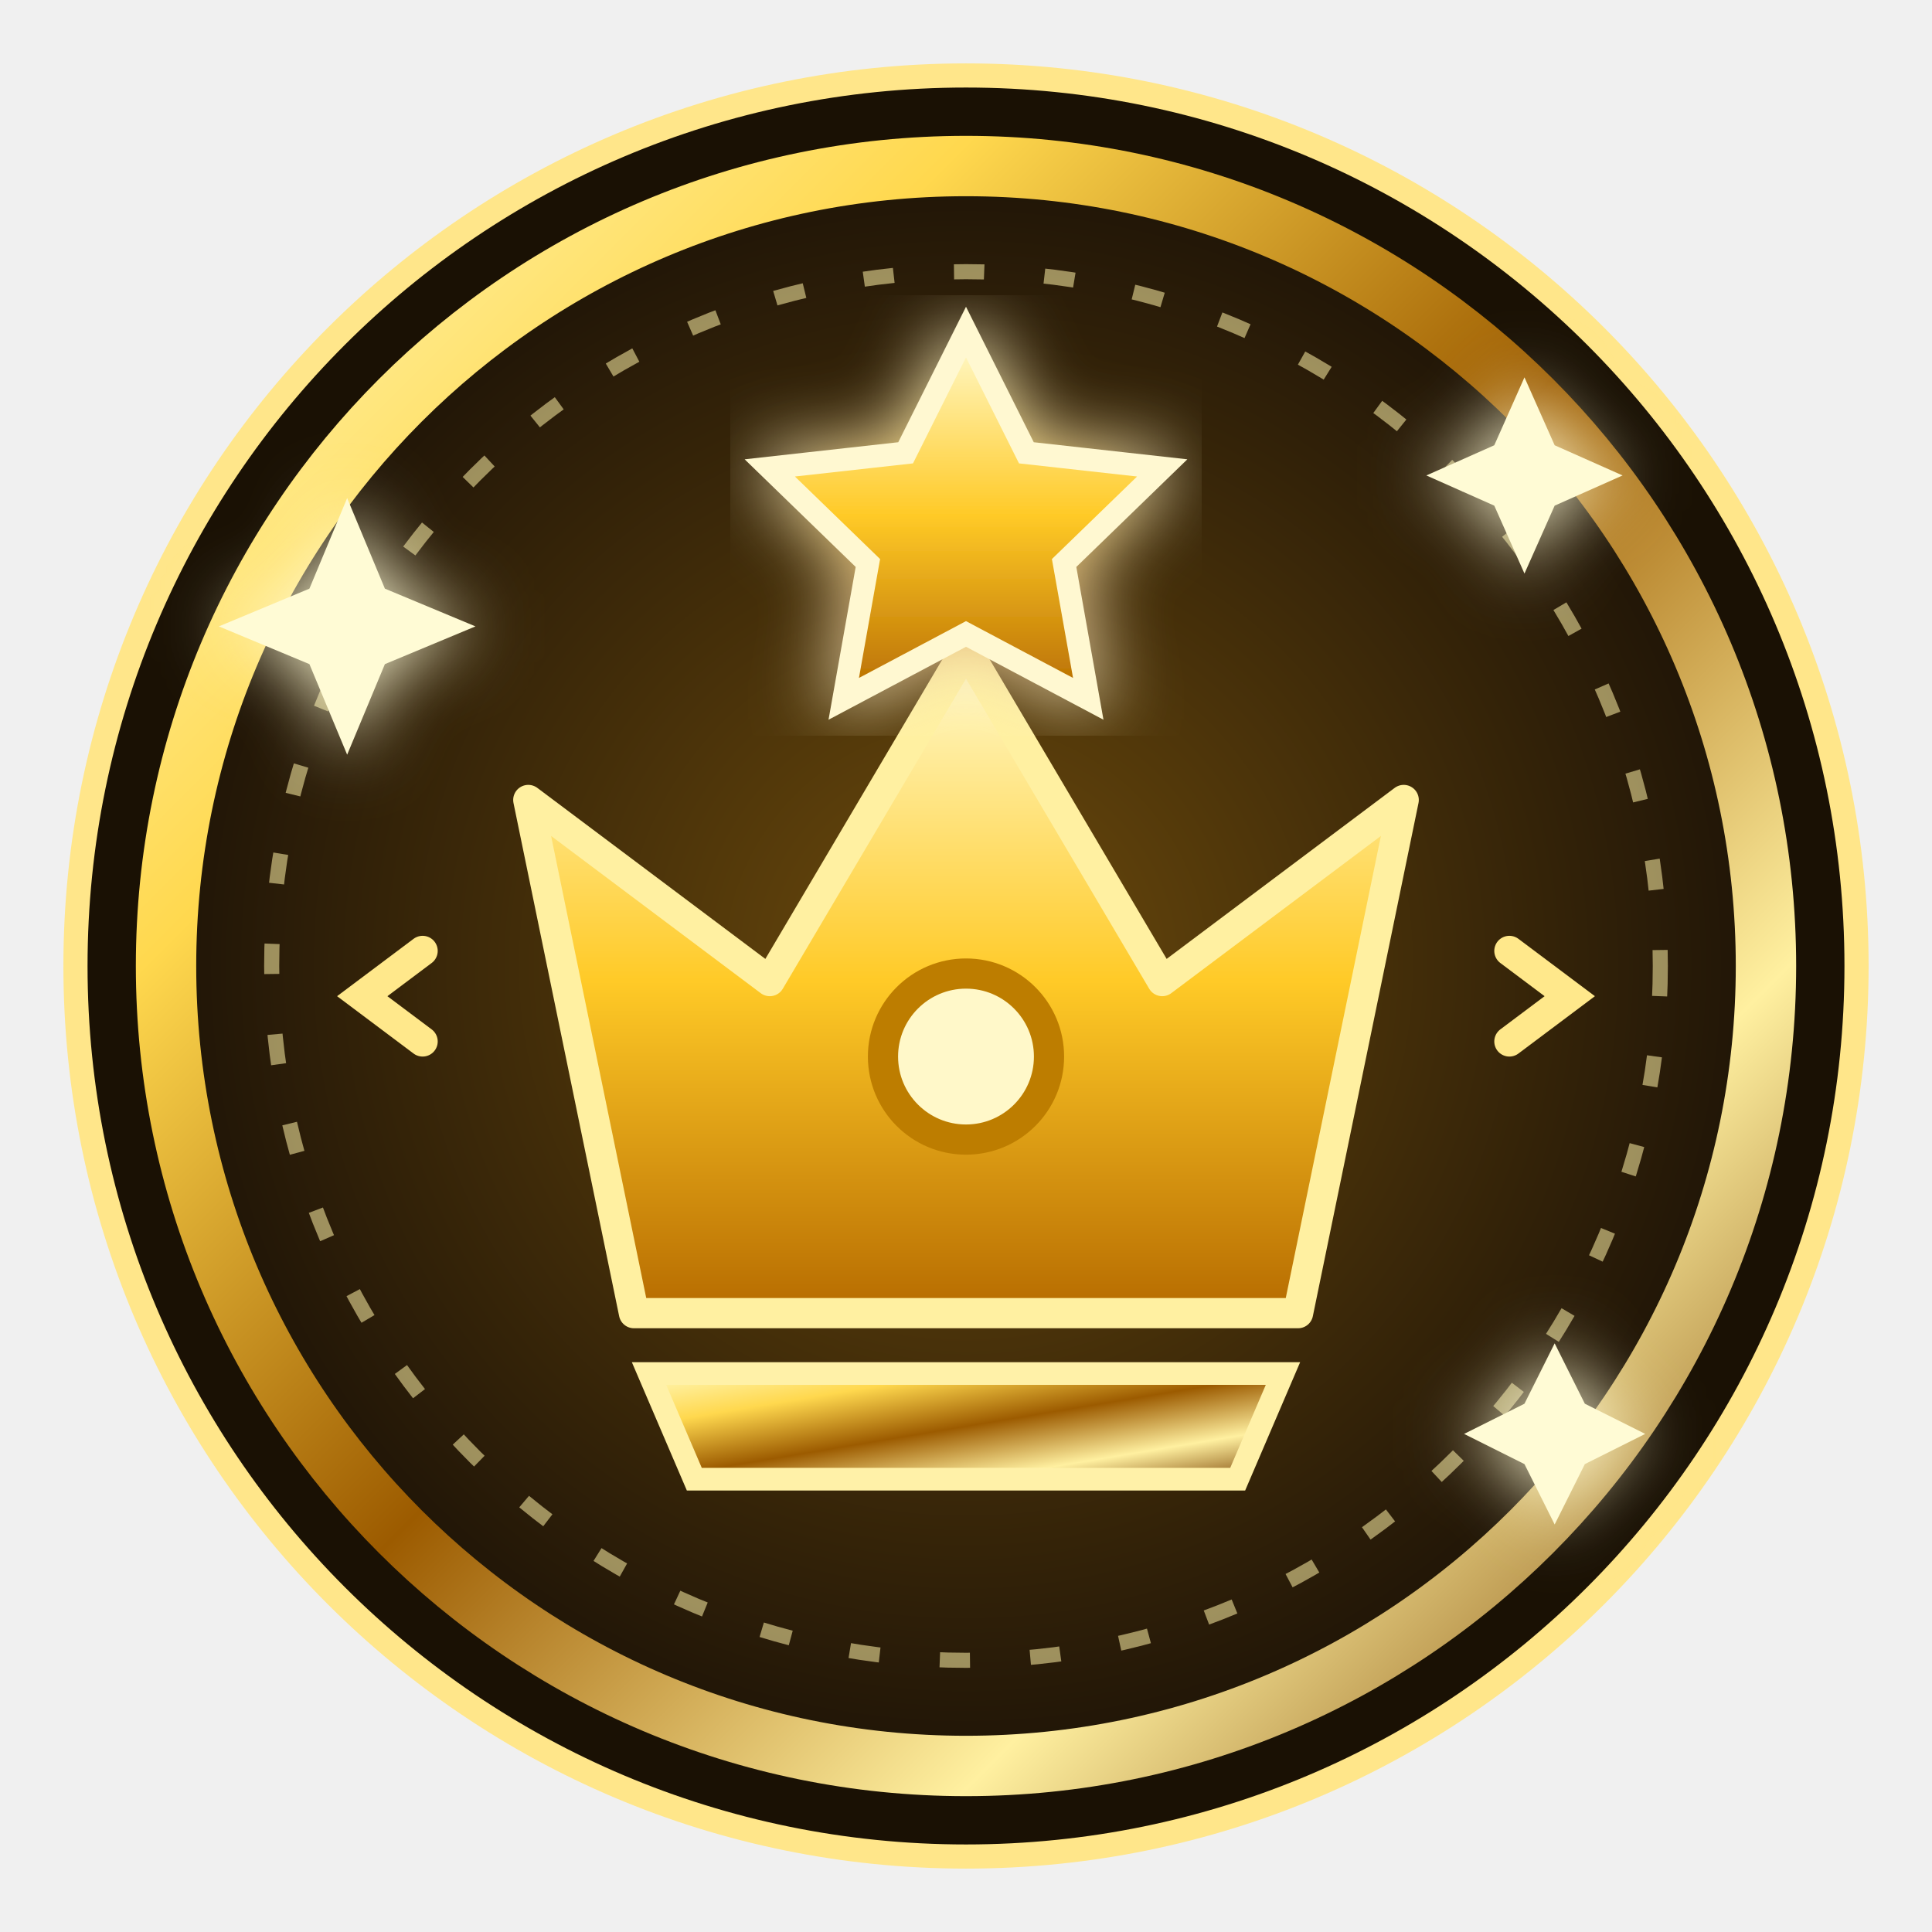
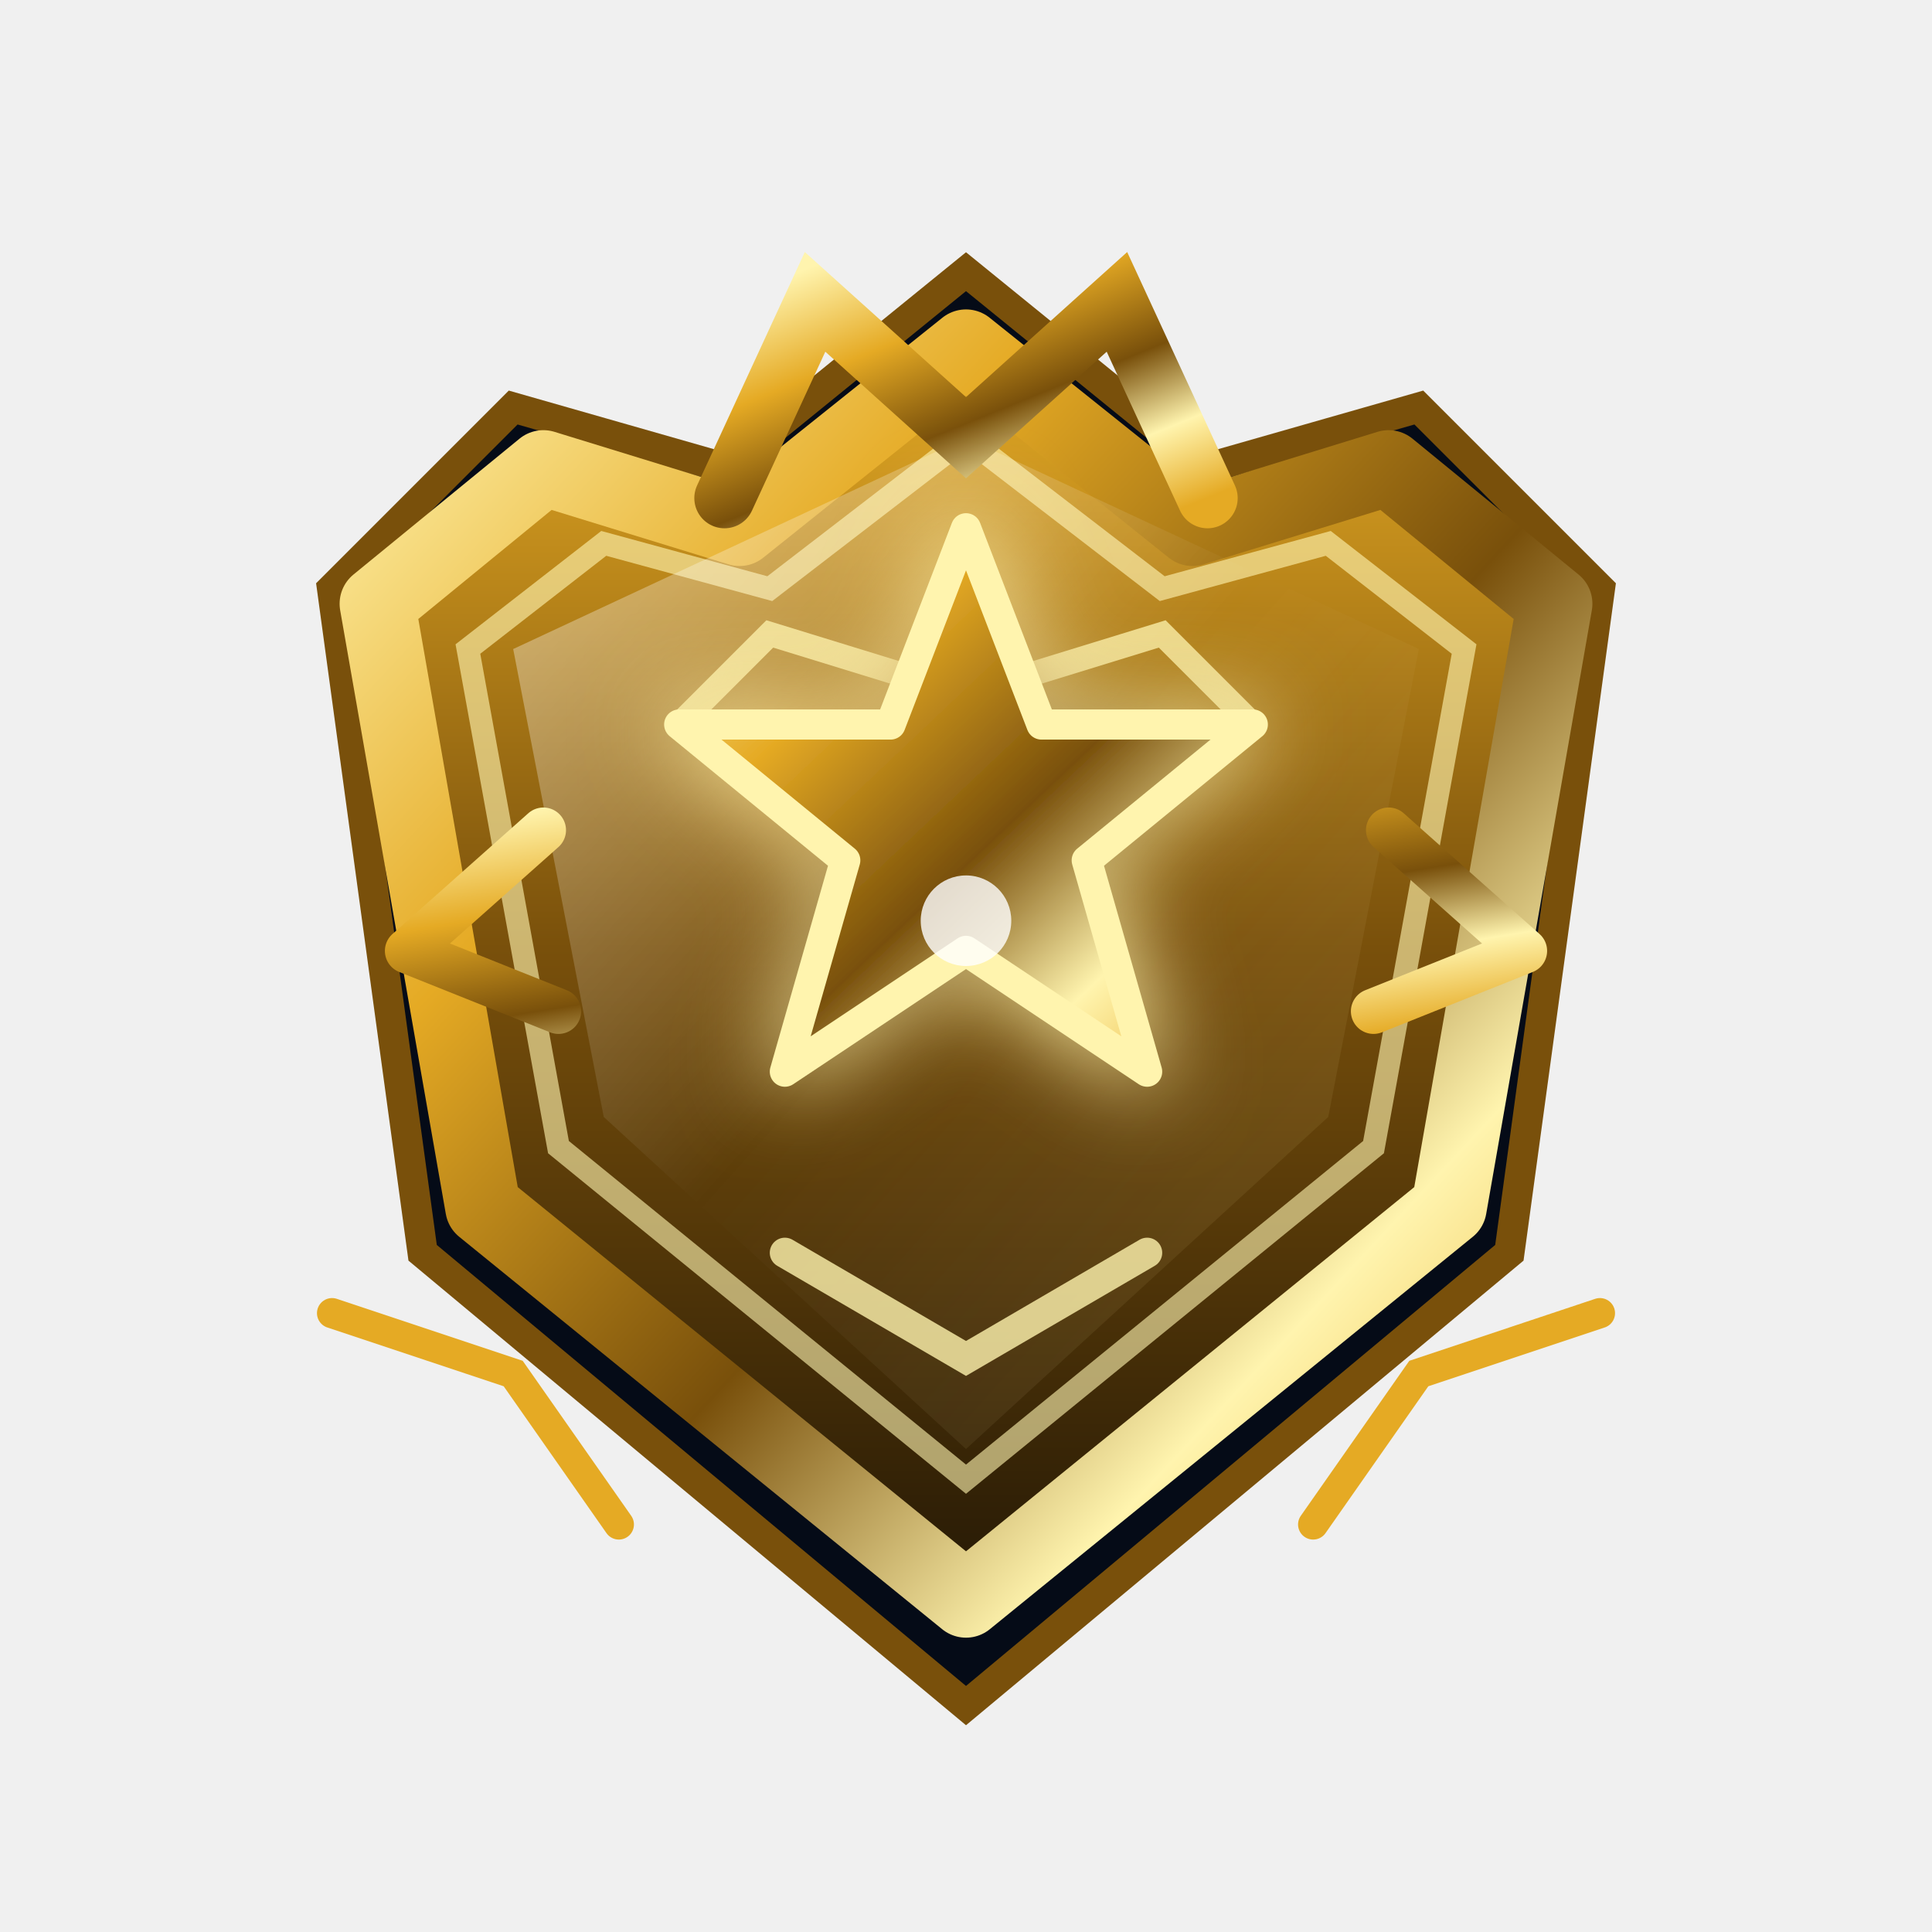
- <svg xmlns="http://www.w3.org/2000/svg" viewBox="0 0 128 128" role="img" aria-label="Insignia Oro">
+ <svg xmlns="http://www.w3.org/2000/svg" viewBox="0 0 128 128" role="img" aria-label="Insignia de rango Oro">
  <defs>
-     <linearGradient id="metal" x1="0" y1="0" x2="1" y2="1">
-       <stop stop-color="#fff8ba" />
-       <stop offset=".24" stop-color="#ffd84e" />
-       <stop offset=".5" stop-color="#9c5b00" />
-       <stop offset=".76" stop-color="#fff0a0" />
-       <stop offset="1" stop-color="#784000" />
+     <linearGradient id="r2metal" x1="0" y1="0" x2="1" y2="1">
+       <stop stop-color="#fff4ae" />
+       <stop offset=".28" stop-color="#e5aa24" />
+       <stop offset=".56" stop-color="#79500b" />
+       <stop offset=".78" stop-color="#fff4ae" />
+       <stop offset="1" stop-color="#e5aa24" />
    </linearGradient>
-     <linearGradient id="gold" x1="0" y1="0" x2="0" y2="1">
-       <stop stop-color="#fffbd1" />
-       <stop offset=".5" stop-color="#ffca27" />
-       <stop offset="1" stop-color="#b66b00" />
+     <linearGradient id="r2face" x1="0" y1="0" x2="0" y2="1">
+       <stop stop-color="#e5aa24" />
+       <stop offset=".48" stop-color="#79500b" />
+       <stop offset="1" stop-color="#241805" />
    </linearGradient>
-     <radialGradient id="bg">
-       <stop stop-color="#6d4b0c" />
-       <stop offset="1" stop-color="#201507" />
-     </radialGradient>
-     <filter id="glow">
-       <feGaussianBlur stdDeviation="2.4" result="b" />
+     <linearGradient id="r2shine" x1="0" y1="0" x2="1" y2="1">
+       <stop stop-color="#fff" stop-opacity=".72" />
+       <stop offset=".48" stop-color="#fff" stop-opacity="0" />
+       <stop offset="1" stop-color="#ffd85b" stop-opacity=".22" />
+     </linearGradient>
+     <filter id="r2glow" x="-40%" y="-40%" width="180%" height="180%">
+       <feGaussianBlur stdDeviation="3" result="b" />
      <feMerge>
        <feMergeNode in="b" />
        <feMergeNode in="SourceGraphic" />
      </feMerge>
    </filter>
  </defs>
-   <circle cx="64" cy="64" r="59" fill="#1a1104" stroke="#ffe68a" stroke-width="1.6" />
-   <circle cx="64" cy="64" r="53" fill="url(#bg)" stroke="url(#metal)" stroke-width="4" />
-   <circle cx="64" cy="64" r="46" fill="none" stroke="#fff0a3" stroke-opacity=".55" stroke-width="1" stroke-dasharray="2 4" />
-   <g fill="#fffbd5" filter="url(#glow)">
-     <path d="M23 33l2.5 6 6 2.5-6 2.5-2.5 6-2.5-6-6-2.5 6-2.5z" />
-     <path d="M101 25l2 4.5 4.5 2-4.5 2-2 4.5-2-4.5-4.5-2 4.5-2z" />
-     <path d="M103 89l2 4 4 2-4 2-2 4-2-4-4-2 4-2z" />
-   </g>
-   <path d="M35 53l16 12 13-22 13 22 16-12-7 34H42z" fill="url(#gold)" stroke="#fff0a1" stroke-width="2" stroke-linejoin="round" />
-   <path d="M43 91h42l-3 7H46z" fill="url(#metal)" stroke="#fff1a8" stroke-width="1.5" />
-   <path d="M64 22l4 8 9 1-6.5 6.3 1.6 9-8.1-4.3-8.1 4.3 1.6-9-6.5-6.3 9-1z" fill="url(#gold)" stroke="#fff8d1" stroke-width="1.5" filter="url(#glow)" />
-   <circle cx="64" cy="70" r="5.5" fill="#fff8c9" stroke="#bd7d00" stroke-width="2" />
-   <path d="M28 63l-4 3 4 3M100 63l4 3-4 3" fill="none" stroke="#ffe88b" stroke-width="2" stroke-linecap="round" />
+   <path d="M22 39 34 27 48 31 64 18 80 31 94 27 106 39 100 83 64 113 28 83Z" fill="#050b17" stroke="#79500b" stroke-width="2" />
+   <path d="M25 40 36 31 49 35 64 23 79 35 92 31 103 40 96 80 64 106 32 80Z" fill="url(#r2face)" stroke="url(#r2metal)" stroke-width="5" stroke-linejoin="round" />
+   <path d="M31 43 40 36 51 39 64 29 77 39 88 36 97 43 91 76 64 98 37 76Z" fill="none" stroke="#fff4ae" stroke-opacity=".62" stroke-width="1.5" />
+   <path d="M34 43 64 29 94 43 88 74 64 96 40 74Z" fill="url(#r2shine)" opacity=".6" />
+   <path d="M48 33 54 20 64 29 74 20 80 33" fill="none" stroke="url(#r2metal)" stroke-width="4" stroke-linecap="round" />
+   <path d="M36 55 27 63 37 67M92 55 101 63 91 67" fill="none" stroke="url(#r2metal)" stroke-width="3" stroke-linecap="round" stroke-linejoin="round" />
+   <path d="M45 48 51 42 64 46 77 42 83 48" fill="none" stroke="#fff4ae" stroke-opacity=".75" stroke-width="1.6" />
+   <path d="M64 35 69 48 83 48 72 57 76 71 64 63 52 71 56 57 45 48 59 48Z" fill="url(#r2metal)" stroke="#fff4ae" stroke-width="2" stroke-linejoin="round" filter="url(#r2glow)" />
+   <path d="M52 83 64 90 76 83" fill="none" stroke="#fff4ae" stroke-opacity=".8" stroke-width="2" stroke-linecap="round" />
+   <circle cx="64" cy="61" r="3" fill="#fff" opacity=".8" />
+   <path d="M22 87 34 91 41 101M106 87 94 91 87 101" fill="none" stroke="#e5aa24" stroke-width="2" stroke-linecap="round" />
</svg>
